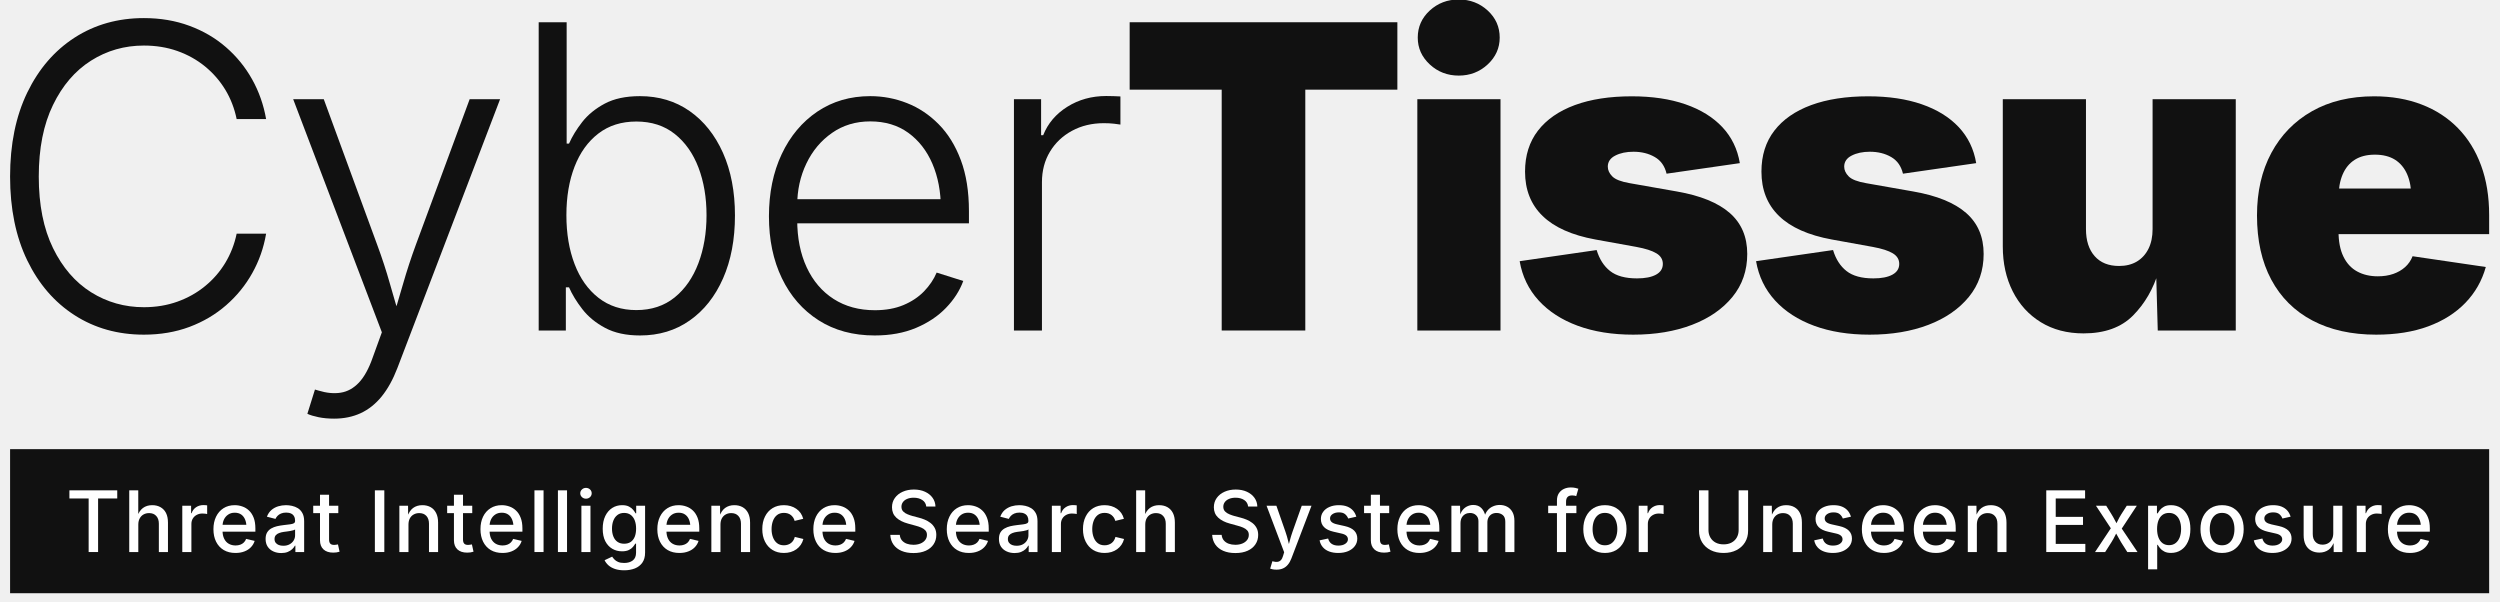
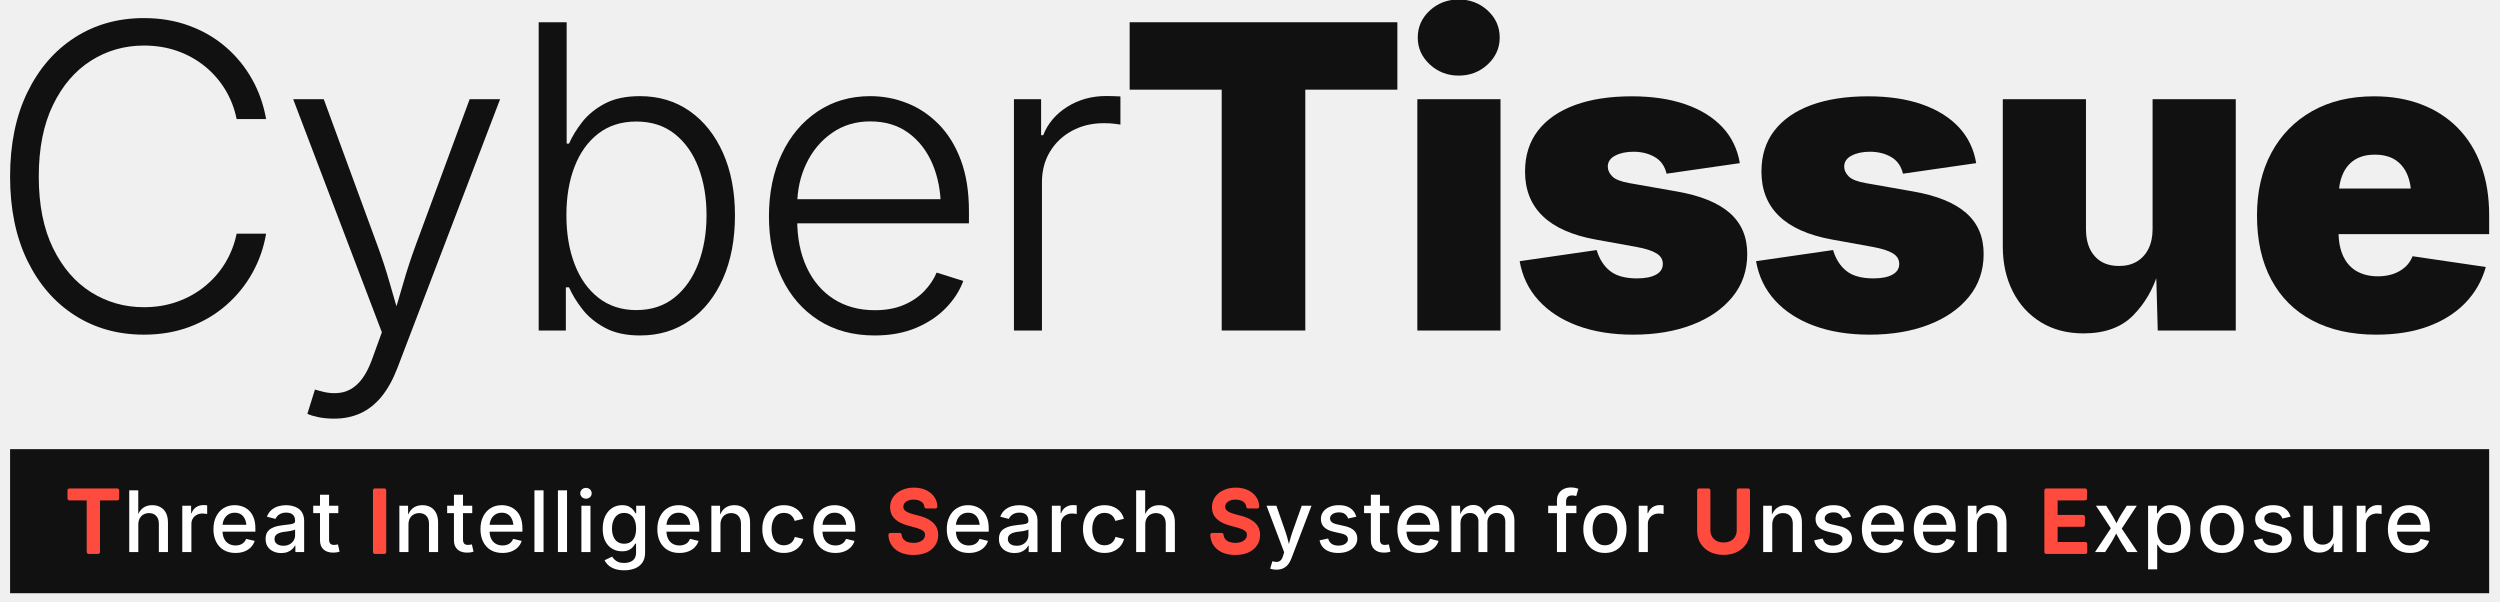
<svg xmlns="http://www.w3.org/2000/svg" viewBox="24 32 590 142" width="590" height="142" role="img" aria-label="CyberTissue — Threat Intelligence Search System for Unseen Exposure">
  <g id="wm" fill="#111111">
    <path d="M57.96 110.98Q48.76 110.98 41.62 106.4Q34.49 101.83 30.43 93.45Q26.38 85.07 26.38 73.67Q26.38 62.23 30.43 53.85Q34.49 45.47 41.62 40.87Q48.76 36.27 57.96 36.27Q63.77 36.27 68.67 38.08Q73.58 39.88 77.33 43.14Q81.08 46.39 83.5 50.72Q85.92 55.05 86.8 60.1H79.85Q79.08 56.34 77.18 53.19Q75.27 50.04 72.4 47.69Q69.53 45.34 65.87 44.04Q62.22 42.75 57.96 42.75Q51.1 42.75 45.47 46.32Q39.84 49.89 36.5 56.79Q33.15 63.68 33.15 73.67Q33.15 83.67 36.51 90.55Q39.87 97.43 45.5 100.97Q51.14 104.5 57.96 104.5Q62.22 104.5 65.87 103.19Q69.53 101.88 72.39 99.53Q75.26 97.19 77.17 94.03Q79.08 90.86 79.85 87.15H86.8Q85.95 92.15 83.53 96.46Q81.12 100.77 77.36 104.04Q73.61 107.31 68.71 109.15Q63.8 110.98 57.96 110.98Z" />
    <path d="M96.54 129.66 98.33 123.93 99.11 124.16Q102.03 125.06 104.42 124.67Q106.81 124.29 108.7 122.3Q110.59 120.3 111.95 116.4L114.12 110.42L93.19 55.41H100.41L113 89.72Q114.74 94.41 116.04 99.03Q117.34 103.65 118.73 108.08H116.38Q117.8 103.65 119.12 99.01Q120.45 94.37 122.16 89.72L134.84 55.41H142.02L117.77 118.89Q116.22 122.92 114.07 125.57Q111.92 128.21 109.12 129.51Q106.32 130.8 102.86 130.8Q100.84 130.8 99.18 130.46Q97.52 130.12 96.54 129.66Z" />
    <path d="M175.05 111.17Q170.14 111.17 166.8 109.38Q163.46 107.59 161.43 104.96Q159.39 102.33 158.29 99.81H157.54V110H151.13V37.25H157.73V65.89H158.29Q159.38 63.4 161.39 60.81Q163.4 58.23 166.71 56.46Q170.02 54.69 175.02 54.69Q181.71 54.69 186.75 58.21Q191.78 61.73 194.62 68.07Q197.45 74.42 197.45 82.85Q197.45 91.33 194.64 97.7Q191.83 104.08 186.79 107.62Q181.76 111.17 175.05 111.17ZM174.17 105.18Q179.51 105.18 183.21 102.2Q186.9 99.21 188.82 94.13Q190.74 89.05 190.74 82.79Q190.74 76.55 188.84 71.55Q186.93 66.54 183.24 63.61Q179.54 60.68 174.17 60.68Q168.9 60.68 165.21 63.52Q161.53 66.35 159.6 71.32Q157.67 76.29 157.67 82.79Q157.67 89.28 159.61 94.34Q161.54 99.4 165.25 102.29Q168.95 105.18 174.17 105.18Z" />
    <path d="M230.43 111.17Q222.78 111.17 217.18 107.58Q211.57 103.99 208.52 97.65Q205.47 91.32 205.47 83.05Q205.47 74.78 208.48 68.38Q211.49 61.99 216.89 58.34Q222.3 54.69 229.39 54.69Q233.88 54.69 238.05 56.33Q242.22 57.97 245.52 61.31Q248.83 64.65 250.75 69.77Q252.67 74.88 252.67 81.84V84.71H209.83V79.01H249.1L246.04 81.16Q246.04 75.3 244.05 70.65Q242.05 66.01 238.34 63.33Q234.62 60.65 229.39 60.65Q224.23 60.65 220.34 63.38Q216.45 66.1 214.3 70.6Q212.14 75.1 212.14 80.48V83.86Q212.14 90.29 214.38 95.1Q216.62 99.91 220.74 102.56Q224.87 105.21 230.47 105.21Q234.31 105.21 237.2 104Q240.1 102.79 242.07 100.76Q244.04 98.72 245.05 96.33L251.33 98.31Q250.08 101.73 247.25 104.66Q244.43 107.59 240.19 109.38Q235.95 111.17 230.43 111.17Z" />
    <path d="M263.29 110V55.41H269.7V63.91H270.19Q271.85 59.72 275.9 57.19Q279.94 54.66 285.07 54.66Q285.86 54.66 286.81 54.69Q287.75 54.73 288.42 54.76V61.4Q288.08 61.33 286.96 61.2Q285.83 61.07 284.51 61.07Q280.31 61.07 276.99 62.87Q273.67 64.67 271.79 67.8Q269.9 70.94 269.9 75.01V110Z" />
    <path d="M290.6 53.16V37.25H353.78V53.16H332.05V110H312.32V53.16Z" />
    <path d="M358.49 110V55.41H378.12V110ZM368.26 49.84Q364.26 49.84 361.42 47.2Q358.59 44.57 358.59 40.87Q358.59 37.1 361.42 34.49Q364.26 31.88 368.26 31.88Q372.25 31.88 375.09 34.48Q377.93 37.09 377.93 40.87Q377.93 44.57 375.09 47.21Q372.25 49.84 368.26 49.84Z" />
    <path d="M409.45 110.98Q402.03 110.98 396.34 108.88Q390.65 106.78 387.11 102.9Q383.57 99.01 382.64 93.64L400.81 91.01Q401.78 94.23 403.98 95.96Q406.18 97.7 410.33 97.7Q413.21 97.7 414.82 96.82Q416.43 95.94 416.43 94.28Q416.43 92.71 414.92 91.79Q413.4 90.86 410.18 90.27L400.51 88.52Q392.21 87 388.06 82.97Q383.91 78.95 383.91 72.5Q383.91 66.79 386.96 62.83Q390.02 58.88 395.66 56.8Q401.29 54.73 409.11 54.73Q416.33 54.73 421.75 56.61Q427.17 58.49 430.47 62Q433.77 65.52 434.6 70.5L417.31 72.99Q416.68 70.3 414.53 69.06Q412.38 67.81 409.5 67.81Q406.96 67.81 405.2 68.72Q403.44 69.62 403.44 71.33Q403.44 72.55 404.49 73.62Q405.54 74.7 408.62 75.23L419.75 77.19Q428.1 78.65 432.23 82.27Q436.35 85.88 436.35 91.93Q436.35 97.79 432.86 102.07Q429.37 106.34 423.32 108.66Q417.26 110.98 409.45 110.98Z" />
    <path d="M465.24 110.98Q457.82 110.98 452.13 108.88Q446.44 106.78 442.9 102.9Q439.36 99.01 438.43 93.64L456.6 91.01Q457.57 94.23 459.77 95.96Q461.97 97.7 466.12 97.7Q469 97.7 470.61 96.82Q472.22 95.94 472.22 94.28Q472.22 92.71 470.71 91.79Q469.19 90.86 465.97 90.27L456.3 88.52Q448 87 443.85 82.97Q439.7 78.95 439.7 72.5Q439.7 66.79 442.75 62.83Q445.8 58.88 451.44 56.8Q457.08 54.73 464.9 54.73Q472.12 54.73 477.54 56.61Q482.96 58.49 486.26 62Q489.55 65.52 490.38 70.5L473.1 72.99Q472.46 70.3 470.32 69.06Q468.17 67.81 465.29 67.81Q462.75 67.81 460.99 68.72Q459.23 69.62 459.23 71.33Q459.23 72.55 460.28 73.62Q461.33 74.7 464.41 75.23L475.54 77.19Q483.89 78.65 488.02 82.27Q492.14 85.88 492.14 91.93Q492.14 97.79 488.65 102.07Q485.16 106.34 479.11 108.66Q473.05 110.98 465.24 110.98Z" />
    <path d="M515.71 110.68Q509.94 110.68 505.65 108.05Q501.35 105.41 499.01 100.77Q496.66 96.13 496.66 90.18V55.41H516.29V86.07Q516.29 90.13 518.34 92.45Q520.39 94.77 524.1 94.77Q526.54 94.77 528.3 93.72Q530.06 92.67 531.04 90.71Q532.01 88.76 532.01 86.07V55.41H551.64V110H533.23L532.84 96.04H533.43Q531.57 102.24 527.4 106.46Q523.22 110.68 515.71 110.68Z" />
    <path d="M584.78 110.98Q576.04 110.98 569.71 107.63Q563.39 104.29 560.02 97.99Q556.65 91.69 556.65 82.85Q556.65 74.4 560.04 68.08Q563.44 61.76 569.64 58.24Q575.84 54.73 584.29 54.73Q590.49 54.73 595.49 56.66Q600.5 58.58 604.06 62.22Q607.63 65.86 609.53 71.04Q611.44 76.21 611.44 82.75V87.25H562.71V76.5H602.26L593.08 78.75Q593.08 75.43 592.1 73.16Q591.12 70.89 589.22 69.69Q587.31 68.5 584.48 68.5Q581.65 68.5 579.75 69.69Q577.84 70.89 576.87 73.16Q575.89 75.43 575.89 78.75V86.56Q575.89 90.18 577.04 92.54Q578.18 94.91 580.28 96.06Q582.38 97.21 585.17 97.21Q587.17 97.21 588.8 96.65Q590.44 96.08 591.61 95.03Q592.78 93.98 593.37 92.47L610.65 95.01Q609.29 99.89 605.82 103.48Q602.35 107.07 597.06 109.02Q591.76 110.98 584.78 110.98Z" />
  </g>
  <rect id="band" x="26.38" y="138" width="585.06" height="34" fill="#111111" />
  <g id="sub" fill="#ffffff">
-     <path d="M40.38 149.64V147.72H51.67V149.64H47.15V162.28H44.92V149.64Z" />
+     <path fill="#ff4b3e" stroke="#ff4b3e" stroke-width="0.9" stroke-linejoin="round" d="M40.38 149.64V147.72H51.67V149.64H47.15V162.28H44.92V149.64Z" />
    <path d="M56.64 155.81V162.28H54.5V147.72H56.63V154.03H56.34Q56.82 152.57 57.73 151.89Q58.63 151.22 59.92 151.22Q61.04 151.22 61.87 151.69Q62.71 152.16 63.18 153.07Q63.64 153.99 63.64 155.34V162.28H61.49V155.61Q61.49 154.43 60.87 153.76Q60.26 153.09 59.19 153.09Q58.46 153.09 57.88 153.41Q57.31 153.73 56.98 154.33Q56.64 154.94 56.64 155.81Z" />
    <path d="M67.02 162.28V151.36H69.1V153.11H69.22Q69.52 152.22 70.27 151.71Q71.03 151.2 71.99 151.2Q72.19 151.2 72.46 151.22Q72.72 151.23 72.89 151.26V153.31Q72.78 153.27 72.44 153.23Q72.11 153.19 71.77 153.19Q71.02 153.19 70.43 153.51Q69.84 153.82 69.51 154.37Q69.17 154.93 69.17 155.65V162.28Z" />
    <path d="M79.58 162.5Q77.97 162.5 76.8 161.81Q75.63 161.11 75 159.85Q74.37 158.59 74.37 156.89Q74.37 155.21 74.99 153.94Q75.61 152.66 76.74 151.94Q77.87 151.22 79.4 151.22Q80.33 151.22 81.2 151.53Q82.08 151.83 82.77 152.49Q83.46 153.14 83.87 154.19Q84.27 155.23 84.27 156.71V157.47H75.57V155.86H83.17L82.16 156.39Q82.16 155.39 81.85 154.63Q81.54 153.86 80.93 153.43Q80.31 153 79.4 153Q78.49 153 77.85 153.44Q77.2 153.88 76.86 154.59Q76.52 155.31 76.52 156.16V157.25Q76.52 158.37 76.91 159.15Q77.29 159.93 77.99 160.33Q78.69 160.73 79.6 160.73Q80.2 160.73 80.7 160.55Q81.19 160.38 81.54 160.03Q81.9 159.69 82.08 159.18L84.1 159.65Q83.84 160.5 83.22 161.14Q82.6 161.79 81.68 162.14Q80.75 162.5 79.58 162.5Z" />
    <path d="M90.37 162.52Q89.33 162.52 88.5 162.13Q87.66 161.75 87.17 161.01Q86.68 160.26 86.68 159.19Q86.68 158.26 87.04 157.66Q87.4 157.07 88 156.72Q88.61 156.37 89.36 156.19Q90.11 156.02 90.88 155.93Q91.85 155.81 92.45 155.74Q93.06 155.66 93.35 155.49Q93.64 155.32 93.64 154.94V154.88Q93.64 154.27 93.4 153.85Q93.17 153.42 92.7 153.2Q92.23 152.97 91.54 152.97Q90.83 152.97 90.32 153.19Q89.81 153.41 89.49 153.75Q89.17 154.09 89.01 154.46L86.99 153.94Q87.37 152.96 88.06 152.36Q88.75 151.77 89.65 151.49Q90.55 151.22 91.51 151.22Q92.17 151.22 92.91 151.38Q93.65 151.54 94.31 151.94Q94.96 152.35 95.37 153.1Q95.78 153.84 95.78 155.03V162.28H93.71V160.78H93.6Q93.38 161.2 92.96 161.6Q92.54 162 91.9 162.26Q91.26 162.52 90.37 162.52ZM90.85 160.8Q91.73 160.8 92.35 160.45Q92.98 160.1 93.31 159.54Q93.64 158.98 93.64 158.34V156.94Q93.53 157.06 93.2 157.15Q92.87 157.25 92.45 157.32Q92.04 157.39 91.64 157.44Q91.25 157.49 91 157.52Q90.4 157.6 89.89 157.79Q89.39 157.97 89.09 158.31Q88.79 158.65 88.79 159.22Q88.79 159.74 89.06 160.09Q89.33 160.44 89.79 160.62Q90.25 160.8 90.85 160.8Z" />
    <path d="M103.84 151.36V153.1H97.92V151.36ZM99.52 148.76H101.66V159.32Q101.66 159.98 101.94 160.29Q102.22 160.6 102.86 160.6Q103.02 160.6 103.3 160.56Q103.57 160.52 103.76 160.48L104.14 162.2Q103.8 162.31 103.41 162.37Q103.02 162.42 102.64 162.42Q101.15 162.42 100.33 161.65Q99.52 160.89 99.52 159.5Z" />
-     <path d="M114.7 147.72V162.28H112.47V147.72Z" />
+     <path fill="#ff4b3e" stroke="#ff4b3e" stroke-width="0.9" stroke-linejoin="round" d="M114.7 147.72V162.28H112.47V147.72Z" />
    <path d="M120.4 155.81V162.28H118.25V151.36H120.3L120.32 154.03H120.1Q120.58 152.57 121.48 151.89Q122.39 151.22 123.68 151.22Q124.79 151.22 125.63 151.69Q126.46 152.16 126.92 153.07Q127.39 153.99 127.39 155.34V162.28H125.24V155.61Q125.24 154.43 124.63 153.76Q124.01 153.09 122.94 153.09Q122.22 153.09 121.64 153.41Q121.06 153.73 120.73 154.33Q120.4 154.94 120.4 155.81Z" />
    <path d="M135.45 151.36V153.1H129.53V151.36ZM131.13 148.76H133.27V159.32Q133.27 159.98 133.55 160.29Q133.83 160.6 134.46 160.6Q134.63 160.6 134.9 160.56Q135.18 160.52 135.37 160.48L135.75 162.2Q135.41 162.31 135.02 162.37Q134.63 162.42 134.25 162.42Q132.76 162.42 131.94 161.65Q131.13 160.89 131.13 159.5Z" />
    <path d="M142.59 162.5Q140.98 162.5 139.81 161.81Q138.65 161.11 138.02 159.85Q137.39 158.59 137.39 156.89Q137.39 155.21 138 153.94Q138.62 152.66 139.76 151.94Q140.89 151.22 142.41 151.22Q143.34 151.22 144.22 151.53Q145.09 151.83 145.78 152.49Q146.48 153.14 146.88 154.19Q147.29 155.23 147.29 156.71V157.47H138.58V155.86H146.18L145.18 156.39Q145.18 155.39 144.86 154.63Q144.55 153.86 143.94 153.43Q143.33 153 142.42 153Q141.5 153 140.86 153.44Q140.21 153.88 139.88 154.59Q139.54 155.31 139.54 156.16V157.25Q139.54 158.37 139.92 159.15Q140.31 159.93 141 160.33Q141.7 160.73 142.62 160.73Q143.22 160.73 143.71 160.55Q144.2 160.38 144.55 160.03Q144.91 159.69 145.1 159.18L147.11 159.65Q146.86 160.5 146.23 161.14Q145.61 161.79 144.69 162.14Q143.77 162.5 142.59 162.5Z" />
    <path d="M152.28 147.72V162.28H150.13V147.72Z" />
    <path d="M157.82 147.72V162.28H155.67V147.72Z" />
    <path d="M161.21 162.28V151.36H163.35V162.28ZM162.29 149.69Q161.73 149.69 161.34 149.32Q160.94 148.94 160.94 148.42Q160.94 147.88 161.34 147.51Q161.73 147.14 162.29 147.14Q162.85 147.14 163.25 147.51Q163.64 147.88 163.64 148.42Q163.64 148.94 163.25 149.32Q162.85 149.69 162.29 149.69Z" />
    <path d="M171.31 166.59Q170.05 166.59 169.12 166.27Q168.19 165.95 167.59 165.41Q166.99 164.87 166.68 164.21L168.47 163.37Q168.67 163.68 169 164.03Q169.33 164.38 169.88 164.62Q170.43 164.86 171.31 164.86Q172.55 164.86 173.33 164.27Q174.11 163.68 174.11 162.42V160.3H173.92Q173.73 160.65 173.38 161.07Q173.03 161.5 172.41 161.8Q171.79 162.11 170.79 162.11Q169.51 162.11 168.48 161.5Q167.45 160.89 166.84 159.71Q166.24 158.52 166.24 156.78Q166.24 155.04 166.84 153.79Q167.44 152.55 168.48 151.88Q169.51 151.22 170.82 151.22Q171.83 151.22 172.46 151.56Q173.09 151.89 173.44 152.34Q173.8 152.79 173.99 153.14H174.14V151.36H176.24V162.43Q176.24 163.86 175.59 164.79Q174.94 165.71 173.83 166.15Q172.71 166.59 171.31 166.59ZM171.29 160.32Q172.21 160.32 172.84 159.9Q173.47 159.47 173.8 158.67Q174.12 157.87 174.12 156.75Q174.12 155.65 173.8 154.82Q173.48 153.99 172.85 153.52Q172.22 153.05 171.29 153.05Q170.35 153.05 169.71 153.54Q169.07 154.04 168.75 154.87Q168.43 155.7 168.43 156.75Q168.43 157.81 168.76 158.62Q169.08 159.42 169.72 159.87Q170.36 160.32 171.29 160.32Z" />
    <path d="M184.34 162.5Q182.73 162.5 181.56 161.81Q180.39 161.11 179.76 159.85Q179.13 158.59 179.13 156.89Q179.13 155.21 179.75 153.94Q180.37 152.66 181.5 151.94Q182.63 151.22 184.15 151.22Q185.09 151.22 185.96 151.53Q186.84 151.83 187.53 152.49Q188.22 153.14 188.63 154.19Q189.03 155.23 189.03 156.71V157.47H180.33V155.86H187.92L186.92 156.39Q186.92 155.39 186.61 154.63Q186.3 153.86 185.68 153.43Q185.07 153 184.16 153Q183.25 153 182.6 153.44Q181.96 153.88 181.62 154.59Q181.28 155.31 181.28 156.16V157.25Q181.28 158.37 181.67 159.15Q182.05 159.93 182.75 160.33Q183.44 160.73 184.36 160.73Q184.96 160.73 185.45 160.55Q185.94 160.38 186.3 160.03Q186.65 159.69 186.84 159.18L188.86 159.65Q188.6 160.5 187.98 161.14Q187.36 161.79 186.43 162.14Q185.51 162.5 184.34 162.5Z" />
    <path d="M194.03 155.81V162.28H191.88V151.36H193.93L193.95 154.03H193.73Q194.2 152.57 195.11 151.89Q196.02 151.22 197.3 151.22Q198.42 151.22 199.25 151.69Q200.09 152.16 200.55 153.07Q201.02 153.99 201.02 155.34V162.28H198.87V155.61Q198.87 154.43 198.25 153.76Q197.64 153.09 196.57 153.09Q195.84 153.09 195.27 153.41Q194.69 153.73 194.36 154.33Q194.03 154.94 194.03 155.81Z" />
    <path d="M209 162.5Q207.46 162.5 206.32 161.8Q205.17 161.09 204.54 159.83Q203.9 158.56 203.9 156.88Q203.9 155.17 204.54 153.9Q205.17 152.63 206.32 151.92Q207.46 151.22 209 151.22Q209.85 151.22 210.59 151.44Q211.33 151.66 211.93 152.08Q212.53 152.49 212.95 153.09Q213.36 153.69 213.56 154.44L211.53 154.93Q211.42 154.51 211.2 154.16Q210.97 153.82 210.66 153.56Q210.34 153.31 209.92 153.17Q209.51 153.04 209.01 153.04Q208.02 153.04 207.37 153.56Q206.73 154.08 206.41 154.95Q206.09 155.82 206.09 156.87Q206.09 157.92 206.41 158.78Q206.73 159.65 207.37 160.17Q208.02 160.69 209.01 160.69Q209.51 160.69 209.94 160.54Q210.36 160.4 210.69 160.14Q211.02 159.88 211.24 159.51Q211.46 159.15 211.57 158.71L213.6 159.2Q213.4 159.97 212.98 160.58Q212.56 161.19 211.96 161.62Q211.36 162.05 210.61 162.28Q209.86 162.5 209 162.5Z" />
    <path d="M221.15 162.5Q219.54 162.5 218.37 161.81Q217.2 161.11 216.58 159.85Q215.95 158.59 215.95 156.89Q215.95 155.21 216.56 153.94Q217.18 152.66 218.31 151.94Q219.45 151.22 220.97 151.22Q221.9 151.22 222.78 151.53Q223.65 151.83 224.34 152.49Q225.04 153.14 225.44 154.19Q225.85 155.23 225.85 156.71V157.47H217.14V155.86H224.74L223.73 156.39Q223.73 155.39 223.42 154.63Q223.11 153.86 222.5 153.43Q221.89 153 220.98 153Q220.06 153 219.42 153.44Q218.77 153.88 218.43 154.59Q218.1 155.31 218.1 156.16V157.25Q218.1 158.37 218.48 159.15Q218.87 159.93 219.56 160.33Q220.26 160.73 221.18 160.73Q221.78 160.73 222.27 160.55Q222.76 160.38 223.11 160.03Q223.47 159.69 223.66 159.18L225.67 159.65Q225.42 160.5 224.79 161.14Q224.17 161.79 223.25 162.14Q222.33 162.5 221.15 162.5Z" />
-     <path d="M239.57 162.52Q237.94 162.52 236.74 162Q235.54 161.48 234.86 160.52Q234.18 159.56 234.11 158.23H236.35Q236.42 159.02 236.86 159.54Q237.31 160.06 238.02 160.32Q238.73 160.57 239.56 160.57Q240.49 160.57 241.21 160.28Q241.93 159.99 242.35 159.45Q242.76 158.92 242.76 158.23Q242.76 157.59 242.4 157.19Q242.04 156.78 241.41 156.51Q240.79 156.24 240.01 156.04L238.3 155.57Q236.51 155.09 235.51 154.15Q234.51 153.21 234.51 151.72Q234.51 150.46 235.19 149.52Q235.87 148.57 237.04 148.05Q238.21 147.53 239.67 147.53Q241.17 147.53 242.3 148.05Q243.44 148.57 244.09 149.48Q244.74 150.39 244.77 151.55H242.6Q242.49 150.55 241.67 150.01Q240.86 149.46 239.62 149.46Q238.74 149.46 238.09 149.74Q237.44 150.01 237.09 150.5Q236.74 150.98 236.74 151.6Q236.74 152.28 237.16 152.71Q237.58 153.14 238.2 153.38Q238.81 153.63 239.36 153.78L240.77 154.15Q241.47 154.32 242.2 154.62Q242.94 154.92 243.57 155.4Q244.19 155.87 244.58 156.57Q244.97 157.27 244.97 158.25Q244.97 159.49 244.33 160.45Q243.7 161.42 242.49 161.97Q241.28 162.52 239.57 162.52Z" />
+     <path fill="#ff4b3e" stroke="#ff4b3e" stroke-width="0.9" stroke-linejoin="round" d="M239.57 162.52Q237.94 162.52 236.74 162Q235.54 161.48 234.86 160.52Q234.18 159.56 234.11 158.23H236.35Q236.42 159.02 236.86 159.54Q237.31 160.06 238.02 160.32Q238.73 160.57 239.56 160.57Q240.49 160.57 241.21 160.28Q241.93 159.99 242.35 159.45Q242.76 158.92 242.76 158.23Q242.76 157.59 242.4 157.19Q242.04 156.78 241.41 156.51Q240.79 156.24 240.01 156.04L238.3 155.57Q236.51 155.09 235.51 154.15Q234.51 153.21 234.51 151.72Q234.51 150.46 235.19 149.52Q235.87 148.57 237.04 148.05Q238.21 147.53 239.67 147.53Q241.17 147.53 242.3 148.05Q243.44 148.57 244.09 149.48Q244.74 150.39 244.77 151.55H242.6Q242.49 150.55 241.67 150.01Q240.86 149.46 239.62 149.46Q238.74 149.46 238.09 149.74Q237.44 150.01 237.09 150.5Q236.74 150.98 236.74 151.6Q236.74 152.28 237.16 152.71Q237.58 153.14 238.2 153.38Q238.81 153.63 239.36 153.78L240.77 154.15Q241.47 154.32 242.2 154.62Q242.94 154.92 243.57 155.4Q244.19 155.87 244.58 156.57Q244.97 157.27 244.97 158.25Q244.97 159.49 244.33 160.45Q243.7 161.42 242.49 161.97Q241.28 162.52 239.57 162.52Z" />
    <path d="M252.65 162.5Q251.03 162.5 249.87 161.81Q248.7 161.11 248.07 159.85Q247.44 158.59 247.44 156.89Q247.44 155.21 248.06 153.94Q248.67 152.66 249.81 151.94Q250.94 151.22 252.46 151.22Q253.4 151.22 254.27 151.53Q255.14 151.83 255.83 152.49Q256.53 153.14 256.93 154.19Q257.34 155.23 257.34 156.71V157.47H248.63V155.86H256.23L255.23 156.39Q255.23 155.39 254.92 154.63Q254.6 153.86 253.99 153.43Q253.38 153 252.47 153Q251.56 153 250.91 153.44Q250.27 153.88 249.93 154.59Q249.59 155.31 249.59 156.16V157.25Q249.59 158.37 249.97 159.15Q250.36 159.93 251.05 160.33Q251.75 160.73 252.67 160.73Q253.27 160.73 253.76 160.55Q254.25 160.38 254.61 160.03Q254.96 159.69 255.15 159.18L257.17 159.65Q256.91 160.5 256.29 161.14Q255.67 161.79 254.74 162.14Q253.82 162.5 252.65 162.5Z" />
    <path d="M263.44 162.52Q262.4 162.52 261.56 162.13Q260.72 161.75 260.23 161.01Q259.75 160.26 259.75 159.19Q259.75 158.26 260.1 157.66Q260.46 157.07 261.07 156.72Q261.68 156.37 262.42 156.19Q263.17 156.02 263.95 155.93Q264.92 155.81 265.52 155.74Q266.12 155.66 266.41 155.49Q266.7 155.32 266.7 154.94V154.88Q266.7 154.27 266.47 153.85Q266.23 153.42 265.76 153.2Q265.3 152.97 264.61 152.97Q263.9 152.97 263.39 153.19Q262.88 153.41 262.56 153.75Q262.24 154.09 262.08 154.46L260.06 153.94Q260.43 152.96 261.12 152.36Q261.82 151.77 262.71 151.49Q263.61 151.22 264.58 151.22Q265.23 151.22 265.98 151.38Q266.72 151.54 267.37 151.94Q268.02 152.35 268.44 153.1Q268.85 153.84 268.85 155.03V162.28H266.77V160.78H266.66Q266.45 161.2 266.03 161.6Q265.61 162 264.97 162.26Q264.32 162.52 263.44 162.52ZM263.91 160.8Q264.79 160.8 265.42 160.45Q266.04 160.1 266.37 159.54Q266.71 158.98 266.71 158.34V156.94Q266.59 157.06 266.26 157.15Q265.94 157.25 265.52 157.32Q265.1 157.39 264.71 157.44Q264.31 157.49 264.06 157.52Q263.46 157.6 262.96 157.79Q262.45 157.97 262.16 158.31Q261.86 158.65 261.86 159.22Q261.86 159.74 262.13 160.09Q262.39 160.44 262.85 160.62Q263.32 160.8 263.91 160.8Z" />
    <path d="M272.24 162.28V151.36H274.31V153.11H274.43Q274.73 152.22 275.49 151.71Q276.24 151.2 277.2 151.2Q277.4 151.2 277.67 151.22Q277.93 151.23 278.11 151.26V153.31Q277.99 153.27 277.66 153.23Q277.32 153.19 276.98 153.19Q276.24 153.19 275.64 153.51Q275.05 153.82 274.72 154.37Q274.38 154.93 274.38 155.65V162.28Z" />
    <path d="M284.68 162.5Q283.14 162.5 281.99 161.8Q280.85 161.09 280.22 159.83Q279.58 158.56 279.58 156.88Q279.58 155.17 280.22 153.9Q280.85 152.63 281.99 151.92Q283.14 151.22 284.68 151.22Q285.53 151.22 286.27 151.44Q287.01 151.66 287.61 152.08Q288.21 152.49 288.63 153.09Q289.04 153.69 289.24 154.44L287.21 154.93Q287.1 154.51 286.88 154.16Q286.65 153.82 286.33 153.56Q286.01 153.31 285.6 153.17Q285.19 153.04 284.69 153.04Q283.7 153.04 283.05 153.56Q282.41 154.08 282.09 154.95Q281.77 155.82 281.77 156.87Q281.77 157.92 282.09 158.78Q282.41 159.65 283.05 160.17Q283.7 160.69 284.69 160.69Q285.19 160.69 285.62 160.54Q286.04 160.4 286.37 160.14Q286.7 159.88 286.92 159.51Q287.14 159.15 287.25 158.71L289.28 159.2Q289.08 159.97 288.66 160.58Q288.24 161.19 287.64 161.62Q287.04 162.05 286.29 162.28Q285.54 162.5 284.68 162.5Z" />
    <path d="M294.28 155.81V162.28H292.13V147.72H294.26V154.03H293.98Q294.45 152.57 295.36 151.89Q296.27 151.22 297.55 151.22Q298.67 151.22 299.51 151.69Q300.34 152.16 300.81 153.07Q301.27 153.99 301.27 155.34V162.28H299.12V155.61Q299.12 154.43 298.5 153.76Q297.89 153.09 296.82 153.09Q296.09 153.09 295.51 153.41Q294.94 153.73 294.61 154.33Q294.28 154.94 294.28 155.81Z" />
-     <path d="M315.54 162.52Q313.91 162.52 312.7 162Q311.5 161.48 310.82 160.52Q310.15 159.56 310.07 158.23H312.31Q312.38 159.02 312.83 159.54Q313.27 160.06 313.98 160.32Q314.69 160.57 315.53 160.57Q316.45 160.57 317.17 160.28Q317.89 159.99 318.31 159.45Q318.72 158.92 318.72 158.23Q318.72 157.59 318.36 157.19Q318 156.78 317.38 156.51Q316.75 156.24 315.97 156.04L314.26 155.57Q312.48 155.09 311.48 154.15Q310.47 153.21 310.47 151.72Q310.47 150.46 311.15 149.52Q311.83 148.57 313 148.05Q314.17 147.53 315.63 147.53Q317.13 147.53 318.26 148.05Q319.4 148.57 320.05 149.48Q320.7 150.39 320.73 151.55H318.56Q318.45 150.55 317.64 150.01Q316.82 149.46 315.58 149.46Q314.71 149.46 314.06 149.74Q313.41 150.01 313.05 150.5Q312.7 150.98 312.7 151.6Q312.7 152.28 313.12 152.71Q313.55 153.14 314.16 153.38Q314.77 153.63 315.32 153.78L316.73 154.15Q317.43 154.32 318.16 154.62Q318.9 154.92 319.53 155.4Q320.16 155.87 320.54 156.57Q320.93 157.27 320.93 158.25Q320.93 159.49 320.29 160.45Q319.66 161.42 318.45 161.97Q317.25 162.52 315.54 162.52Z" />
+     <path fill="#ff4b3e" stroke="#ff4b3e" stroke-width="0.9" stroke-linejoin="round" d="M315.54 162.52Q313.91 162.52 312.7 162Q311.5 161.48 310.82 160.52Q310.15 159.56 310.07 158.23H312.31Q312.38 159.02 312.83 159.54Q313.27 160.06 313.98 160.32Q314.69 160.57 315.53 160.57Q316.45 160.57 317.17 160.28Q317.89 159.99 318.31 159.45Q318.72 158.92 318.72 158.23Q318.72 157.59 318.36 157.19Q318 156.78 317.38 156.51Q316.75 156.24 315.97 156.04L314.26 155.57Q312.48 155.09 311.48 154.15Q310.47 153.21 310.47 151.72Q310.47 150.46 311.15 149.52Q311.83 148.57 313 148.05Q314.17 147.53 315.63 147.53Q317.13 147.53 318.26 148.05Q319.4 148.57 320.05 149.48Q320.7 150.39 320.73 151.55H318.56Q318.45 150.55 317.64 150.01Q316.82 149.46 315.58 149.46Q314.71 149.46 314.06 149.74Q313.41 150.01 313.05 150.5Q312.7 150.98 312.7 151.6Q312.7 152.28 313.12 152.71Q313.55 153.14 314.16 153.38Q314.77 153.63 315.32 153.78L316.73 154.15Q317.43 154.32 318.16 154.62Q318.9 154.92 319.53 155.4Q320.16 155.87 320.54 156.57Q320.93 157.27 320.93 158.25Q320.93 159.49 320.29 160.45Q319.66 161.42 318.45 161.97Q317.25 162.52 315.54 162.52Z" />
    <path d="M323.76 166.2 324.28 164.45 324.53 164.51Q325.08 164.66 325.53 164.59Q325.97 164.52 326.3 164.18Q326.63 163.83 326.82 163.13L327.06 162.33L322.91 151.36H325.23L327.39 157.56Q327.75 158.6 327.99 159.62Q328.23 160.64 328.51 161.66H327.85Q328.13 160.64 328.39 159.61Q328.65 158.59 329.01 157.56L331.21 151.36H333.51L328.77 163.79Q328.44 164.66 327.95 165.25Q327.47 165.84 326.8 166.14Q326.14 166.44 325.26 166.44Q324.75 166.44 324.35 166.36Q323.96 166.29 323.76 166.2Z" />
    <path d="M339.82 162.5Q338.64 162.5 337.71 162.16Q336.79 161.82 336.2 161.15Q335.61 160.48 335.42 159.52L337.44 159.09Q337.67 159.95 338.28 160.35Q338.89 160.76 339.84 160.76Q340.88 160.76 341.49 160.33Q342.11 159.9 342.11 159.28Q342.11 158.76 341.73 158.42Q341.35 158.08 340.57 157.91L338.73 157.49Q337.22 157.15 336.48 156.4Q335.73 155.65 335.73 154.47Q335.73 153.5 336.28 152.77Q336.82 152.03 337.77 151.63Q338.72 151.22 339.96 151.22Q341.14 151.22 341.98 151.56Q342.82 151.91 343.34 152.52Q343.86 153.13 344.09 153.94L342.17 154.37Q341.96 153.79 341.45 153.35Q340.95 152.92 339.98 152.92Q339.09 152.92 338.49 153.32Q337.89 153.72 337.89 154.34Q337.89 154.88 338.29 155.22Q338.69 155.56 339.59 155.76L341.34 156.15Q342.86 156.49 343.59 157.23Q344.32 157.96 344.32 159.1Q344.32 160.1 343.75 160.86Q343.18 161.63 342.17 162.07Q341.15 162.5 339.82 162.5Z" />
    <path d="M351.85 151.36V153.1H345.92V151.36ZM347.52 148.76H349.67V159.32Q349.67 159.98 349.94 160.29Q350.22 160.6 350.86 160.6Q351.03 160.6 351.3 160.56Q351.57 160.52 351.77 160.48L352.15 162.2Q351.8 162.31 351.41 162.37Q351.02 162.42 350.64 162.42Q349.15 162.42 348.34 161.65Q347.52 160.89 347.52 159.5Z" />
    <path d="M358.99 162.5Q357.38 162.5 356.21 161.81Q355.04 161.11 354.41 159.85Q353.78 158.59 353.78 156.89Q353.78 155.21 354.4 153.94Q355.02 152.66 356.15 151.94Q357.28 151.22 358.8 151.22Q359.74 151.22 360.61 151.53Q361.48 151.83 362.18 152.49Q362.87 153.14 363.27 154.19Q363.68 155.23 363.68 156.71V157.47H354.97V155.86H362.57L361.57 156.39Q361.57 155.39 361.26 154.63Q360.95 153.86 360.33 153.43Q359.72 153 358.81 153Q357.9 153 357.25 153.44Q356.61 153.88 356.27 154.59Q355.93 155.31 355.93 156.16V157.25Q355.93 158.37 356.31 159.15Q356.7 159.93 357.4 160.33Q358.09 160.73 359.01 160.73Q359.61 160.73 360.1 160.55Q360.59 160.38 360.95 160.03Q361.3 159.69 361.49 159.18L363.51 159.65Q363.25 160.5 362.63 161.14Q362.01 161.79 361.08 162.14Q360.16 162.5 358.99 162.5Z" />
    <path d="M366.53 162.28V151.36H368.57L368.63 153.89H368.47Q368.7 152.96 369.19 152.36Q369.67 151.76 370.33 151.47Q370.98 151.17 371.69 151.17Q372.88 151.17 373.61 151.91Q374.35 152.65 374.6 153.96H374.33Q374.55 153.06 375.08 152.44Q375.6 151.82 376.35 151.5Q377.09 151.17 377.95 151.17Q378.91 151.17 379.7 151.59Q380.48 152.01 380.94 152.84Q381.4 153.67 381.4 154.91V162.28H379.25V155.13Q379.25 154.03 378.64 153.54Q378.03 153.06 377.2 153.06Q376.53 153.06 376.04 153.34Q375.55 153.63 375.29 154.13Q375.02 154.63 375.02 155.28V162.28H372.91V154.99Q372.91 154.11 372.34 153.58Q371.78 153.06 370.91 153.06Q370.32 153.06 369.81 153.33Q369.29 153.61 368.98 154.15Q368.68 154.69 368.68 155.49V162.28Z" />
    <path d="M396.03 151.36V153.1H389.37V151.36ZM391.44 162.28V150.11Q391.44 149.09 391.89 148.41Q392.34 147.73 393.09 147.38Q393.83 147.04 394.69 147.04Q395.34 147.04 395.8 147.15Q396.27 147.25 396.49 147.34L395.99 149.08Q395.83 149.03 395.6 148.97Q395.37 148.92 395.03 148.92Q394.27 148.92 393.93 149.3Q393.59 149.68 393.59 150.4V162.28Z" />
    <path d="M402.76 162.5Q401.22 162.5 400.07 161.8Q398.93 161.09 398.3 159.83Q397.66 158.56 397.66 156.88Q397.66 155.17 398.3 153.9Q398.93 152.63 400.07 151.92Q401.22 151.22 402.76 151.22Q404.3 151.22 405.45 151.92Q406.6 152.63 407.23 153.9Q407.86 155.17 407.86 156.88Q407.86 158.56 407.23 159.83Q406.6 161.09 405.45 161.8Q404.3 162.5 402.76 162.5ZM402.76 160.69Q403.75 160.69 404.4 160.16Q405.05 159.64 405.37 158.77Q405.69 157.91 405.69 156.87Q405.69 155.83 405.37 154.96Q405.05 154.09 404.4 153.56Q403.75 153.04 402.76 153.04Q401.77 153.04 401.12 153.56Q400.48 154.09 400.16 154.95Q399.85 155.82 399.85 156.87Q399.85 157.91 400.16 158.77Q400.48 159.64 401.12 160.16Q401.77 160.69 402.76 160.69Z" />
    <path d="M410.74 162.28V151.36H412.82V153.11H412.94Q413.24 152.22 413.99 151.71Q414.75 151.2 415.7 151.2Q415.91 151.2 416.18 151.22Q416.44 151.23 416.61 151.26V153.31Q416.5 153.27 416.16 153.23Q415.83 153.19 415.49 153.19Q414.74 153.19 414.15 153.51Q413.56 153.82 413.23 154.37Q412.89 154.93 412.89 155.65V162.28Z" />
-     <path d="M430.77 162.5Q429.02 162.5 427.71 161.83Q426.41 161.16 425.69 159.98Q424.97 158.8 424.97 157.27V147.72H427.2V157.09Q427.2 158.07 427.64 158.84Q428.07 159.6 428.87 160.04Q429.67 160.47 430.77 160.47Q431.87 160.47 432.66 160.04Q433.46 159.6 433.89 158.84Q434.32 158.07 434.32 157.09V147.72H436.55V157.27Q436.55 158.8 435.83 159.98Q435.11 161.16 433.81 161.83Q432.51 162.5 430.77 162.5Z" />
+     <path fill="#ff4b3e" stroke="#ff4b3e" stroke-width="0.9" stroke-linejoin="round" d="M430.77 162.5Q429.02 162.5 427.71 161.83Q426.41 161.16 425.69 159.98Q424.97 158.8 424.97 157.27V147.72H427.2V157.09Q427.2 158.07 427.64 158.84Q428.07 159.6 428.87 160.04Q429.67 160.47 430.77 160.47Q431.87 160.47 432.66 160.04Q433.46 159.6 433.89 158.84Q434.32 158.07 434.32 157.09V147.72H436.55V157.27Q436.55 158.8 435.83 159.98Q435.11 161.16 433.81 161.83Q432.51 162.5 430.77 162.5Z" />
    <path d="M442.25 155.81V162.28H440.11V151.36H442.15L442.18 154.03H441.96Q442.43 152.57 443.34 151.89Q444.24 151.22 445.53 151.22Q446.65 151.22 447.48 151.69Q448.32 152.16 448.78 153.07Q449.25 153.99 449.25 155.34V162.28H447.1V155.61Q447.1 154.43 446.48 153.76Q445.87 153.09 444.8 153.09Q444.07 153.09 443.49 153.41Q442.92 153.73 442.59 154.33Q442.25 154.94 442.25 155.81Z" />
    <path d="M456.56 162.5Q455.37 162.5 454.45 162.16Q453.52 161.82 452.93 161.15Q452.34 160.48 452.15 159.52L454.17 159.09Q454.4 159.95 455.01 160.35Q455.62 160.76 456.57 160.76Q457.61 160.76 458.23 160.33Q458.84 159.9 458.84 159.28Q458.84 158.76 458.46 158.42Q458.08 158.08 457.3 157.91L455.47 157.49Q453.95 157.15 453.21 156.4Q452.47 155.65 452.47 154.47Q452.47 153.5 453.01 152.77Q453.55 152.03 454.5 151.63Q455.45 151.22 456.69 151.22Q457.87 151.22 458.71 151.56Q459.55 151.91 460.07 152.52Q460.59 153.13 460.82 153.94L458.9 154.37Q458.69 153.79 458.18 153.35Q457.68 152.92 456.71 152.92Q455.82 152.92 455.22 153.32Q454.63 153.72 454.63 154.34Q454.63 154.88 455.02 155.22Q455.42 155.56 456.32 155.76L458.07 156.15Q459.59 156.49 460.32 157.23Q461.06 157.96 461.06 159.1Q461.06 160.1 460.49 160.86Q459.92 161.63 458.9 162.07Q457.89 162.5 456.56 162.5Z" />
    <path d="M468.61 162.5Q467 162.5 465.83 161.81Q464.66 161.11 464.03 159.85Q463.4 158.59 463.4 156.89Q463.4 155.21 464.02 153.94Q464.64 152.66 465.77 151.94Q466.9 151.22 468.42 151.22Q469.36 151.22 470.23 151.53Q471.11 151.83 471.8 152.49Q472.49 153.14 472.9 154.19Q473.3 155.23 473.3 156.71V157.47H464.6V155.86H472.19L471.19 156.39Q471.19 155.39 470.88 154.63Q470.57 153.86 469.96 153.43Q469.34 153 468.43 153Q467.52 153 466.88 153.44Q466.23 153.88 465.89 154.59Q465.55 155.31 465.55 156.16V157.25Q465.55 158.37 465.94 159.15Q466.32 159.93 467.02 160.33Q467.72 160.73 468.63 160.73Q469.23 160.73 469.72 160.55Q470.22 160.38 470.57 160.03Q470.92 159.69 471.11 159.18L473.13 159.65Q472.87 160.5 472.25 161.14Q471.63 161.79 470.71 162.14Q469.78 162.5 468.61 162.5Z" />
    <path d="M480.86 162.5Q479.24 162.5 478.08 161.81Q476.91 161.11 476.28 159.85Q475.65 158.59 475.65 156.89Q475.65 155.21 476.27 153.94Q476.88 152.66 478.02 151.94Q479.15 151.22 480.67 151.22Q481.61 151.22 482.48 151.53Q483.35 151.83 484.04 152.49Q484.74 153.14 485.14 154.19Q485.55 155.23 485.55 156.71V157.47H476.84V155.86H484.44L483.44 156.39Q483.44 155.39 483.13 154.63Q482.81 153.86 482.2 153.43Q481.59 153 480.68 153Q479.77 153 479.12 153.44Q478.48 153.88 478.14 154.59Q477.8 155.31 477.8 156.16V157.25Q477.8 158.37 478.18 159.15Q478.57 159.93 479.26 160.33Q479.96 160.73 480.88 160.73Q481.48 160.73 481.97 160.55Q482.46 160.38 482.82 160.03Q483.17 159.69 483.36 159.18L485.37 159.65Q485.12 160.5 484.5 161.14Q483.87 161.79 482.95 162.14Q482.03 162.5 480.86 162.5Z" />
    <path d="M490.54 155.81V162.28H488.4V151.36H490.44L490.47 154.03H490.24Q490.72 152.57 491.63 151.89Q492.53 151.22 493.82 151.22Q494.94 151.22 495.77 151.69Q496.6 152.16 497.07 153.07Q497.53 153.99 497.53 155.34V162.28H495.39V155.61Q495.39 154.43 494.77 153.76Q494.16 153.09 493.09 153.09Q492.36 153.09 491.78 153.41Q491.21 153.73 490.87 154.33Q490.54 154.94 490.54 155.81Z" />
-     <path d="M506.92 162.28V147.72H516.08V149.64H509.15V153.98H515.59V155.88H509.15V160.36H516.14V162.28Z" />
+     <path fill="#ff4b3e" stroke="#ff4b3e" stroke-width="0.9" stroke-linejoin="round" d="M506.92 162.28V147.72H516.08V149.64H509.15V153.98H515.59V155.88H509.15V160.36H516.14V162.28Z" />
    <path d="M518.43 162.28 522.71 155.84 522.7 157.5 518.65 151.36H521.07L522.3 153.34Q522.81 154.17 523.19 154.92Q523.58 155.68 523.98 156.38H523Q523.41 155.68 523.77 154.92Q524.12 154.17 524.64 153.34L525.91 151.36H528.28L524.2 157.56V155.95L528.45 162.28H526.04L524.57 159.96Q524.07 159.14 523.69 158.41Q523.31 157.67 522.91 157H523.9Q523.51 157.67 523.16 158.41Q522.81 159.14 522.3 159.96L520.82 162.28Z" />
    <path d="M530.95 166.36V151.36H533.04V153.14H533.22Q533.41 152.79 533.76 152.35Q534.11 151.9 534.73 151.56Q535.35 151.22 536.37 151.22Q537.68 151.22 538.71 151.88Q539.74 152.55 540.34 153.81Q540.93 155.07 540.93 156.84Q540.93 158.61 540.34 159.87Q539.76 161.14 538.73 161.81Q537.7 162.49 536.37 162.49Q535.38 162.49 534.76 162.15Q534.13 161.82 533.77 161.37Q533.41 160.92 533.22 160.57H533.1V166.36ZM535.89 160.66Q536.83 160.66 537.46 160.15Q538.1 159.65 538.42 158.78Q538.74 157.91 538.74 156.83Q538.74 155.75 538.42 154.9Q538.11 154.04 537.47 153.55Q536.84 153.05 535.89 153.05Q534.97 153.05 534.34 153.52Q533.71 154 533.39 154.84Q533.07 155.69 533.07 156.83Q533.07 157.96 533.39 158.83Q533.72 159.69 534.35 160.18Q534.99 160.66 535.89 160.66Z" />
    <path d="M548.4 162.5Q546.87 162.5 545.72 161.8Q544.58 161.09 543.94 159.83Q543.31 158.56 543.31 156.88Q543.31 155.17 543.94 153.9Q544.58 152.63 545.72 151.92Q546.87 151.22 548.4 151.22Q549.95 151.22 551.1 151.92Q552.24 152.63 552.88 153.9Q553.51 155.17 553.51 156.88Q553.51 158.56 552.88 159.83Q552.24 161.09 551.1 161.8Q549.95 162.5 548.4 162.5ZM548.4 160.69Q549.4 160.69 550.05 160.16Q550.7 159.64 551.02 158.77Q551.33 157.91 551.33 156.87Q551.33 155.83 551.02 154.96Q550.7 154.09 550.05 153.56Q549.4 153.04 548.4 153.04Q547.41 153.04 546.77 153.56Q546.13 154.09 545.81 154.95Q545.5 155.82 545.5 156.87Q545.5 157.91 545.81 158.77Q546.13 159.64 546.77 160.16Q547.41 160.69 548.4 160.69Z" />
    <path d="M560.31 162.5Q559.12 162.5 558.2 162.16Q557.28 161.82 556.69 161.15Q556.1 160.48 555.9 159.52L557.92 159.09Q558.15 159.95 558.76 160.35Q559.38 160.76 560.33 160.76Q561.37 160.76 561.98 160.33Q562.6 159.9 562.6 159.28Q562.6 158.76 562.22 158.42Q561.84 158.08 561.06 157.91L559.22 157.49Q557.7 157.15 556.96 156.4Q556.22 155.65 556.22 154.47Q556.22 153.5 556.76 152.77Q557.3 152.03 558.26 151.63Q559.21 151.22 560.44 151.22Q561.62 151.22 562.46 151.56Q563.3 151.91 563.83 152.52Q564.35 153.13 564.58 153.94L562.65 154.37Q562.44 153.79 561.94 153.35Q561.43 152.92 560.46 152.92Q559.57 152.92 558.98 153.32Q558.38 153.72 558.38 154.34Q558.38 154.88 558.78 155.22Q559.18 155.56 560.07 155.76L561.83 156.15Q563.34 156.49 564.08 157.23Q564.81 157.96 564.81 159.1Q564.81 160.1 564.24 160.86Q563.67 161.63 562.65 162.07Q561.64 162.5 560.31 162.5Z" />
    <path d="M571.38 162.41Q570.27 162.41 569.43 161.94Q568.59 161.48 568.12 160.56Q567.66 159.64 567.66 158.29V151.36H569.81V158.03Q569.81 159.21 570.43 159.87Q571.04 160.54 572.11 160.54Q572.84 160.54 573.41 160.22Q573.99 159.91 574.32 159.29Q574.65 158.68 574.65 157.83V151.36H576.8V162.28H574.75L574.73 159.6H574.95Q574.46 161.08 573.55 161.75Q572.63 162.41 571.38 162.41Z" />
    <path d="M580.19 162.28V151.36H582.27V153.11H582.38Q582.68 152.22 583.44 151.71Q584.19 151.2 585.15 151.2Q585.35 151.2 585.62 151.22Q585.89 151.23 586.06 151.26V153.31Q585.94 153.27 585.61 153.23Q585.27 153.19 584.93 153.19Q584.19 153.19 583.6 153.51Q583.01 153.82 582.67 154.37Q582.34 154.93 582.34 155.65V162.28Z" />
    <path d="M592.74 162.5Q591.13 162.5 589.96 161.81Q588.8 161.11 588.17 159.85Q587.54 158.59 587.54 156.89Q587.54 155.21 588.15 153.94Q588.77 152.66 589.9 151.94Q591.04 151.22 592.56 151.22Q593.49 151.22 594.37 151.53Q595.24 151.83 595.93 152.49Q596.63 153.14 597.03 154.19Q597.44 155.23 597.44 156.71V157.47H588.73V155.86H596.33L595.33 156.39Q595.33 155.39 595.01 154.63Q594.7 153.86 594.09 153.43Q593.48 153 592.57 153Q591.65 153 591.01 153.44Q590.36 153.88 590.02 154.59Q589.69 155.31 589.69 156.16V157.25Q589.69 158.37 590.07 159.15Q590.46 159.93 591.15 160.33Q591.85 160.73 592.77 160.73Q593.37 160.73 593.86 160.55Q594.35 160.38 594.7 160.03Q595.06 159.69 595.25 159.18L597.26 159.65Q597.01 160.5 596.38 161.14Q595.76 161.79 594.84 162.14Q593.92 162.5 592.74 162.5Z" />
  </g>
</svg>
